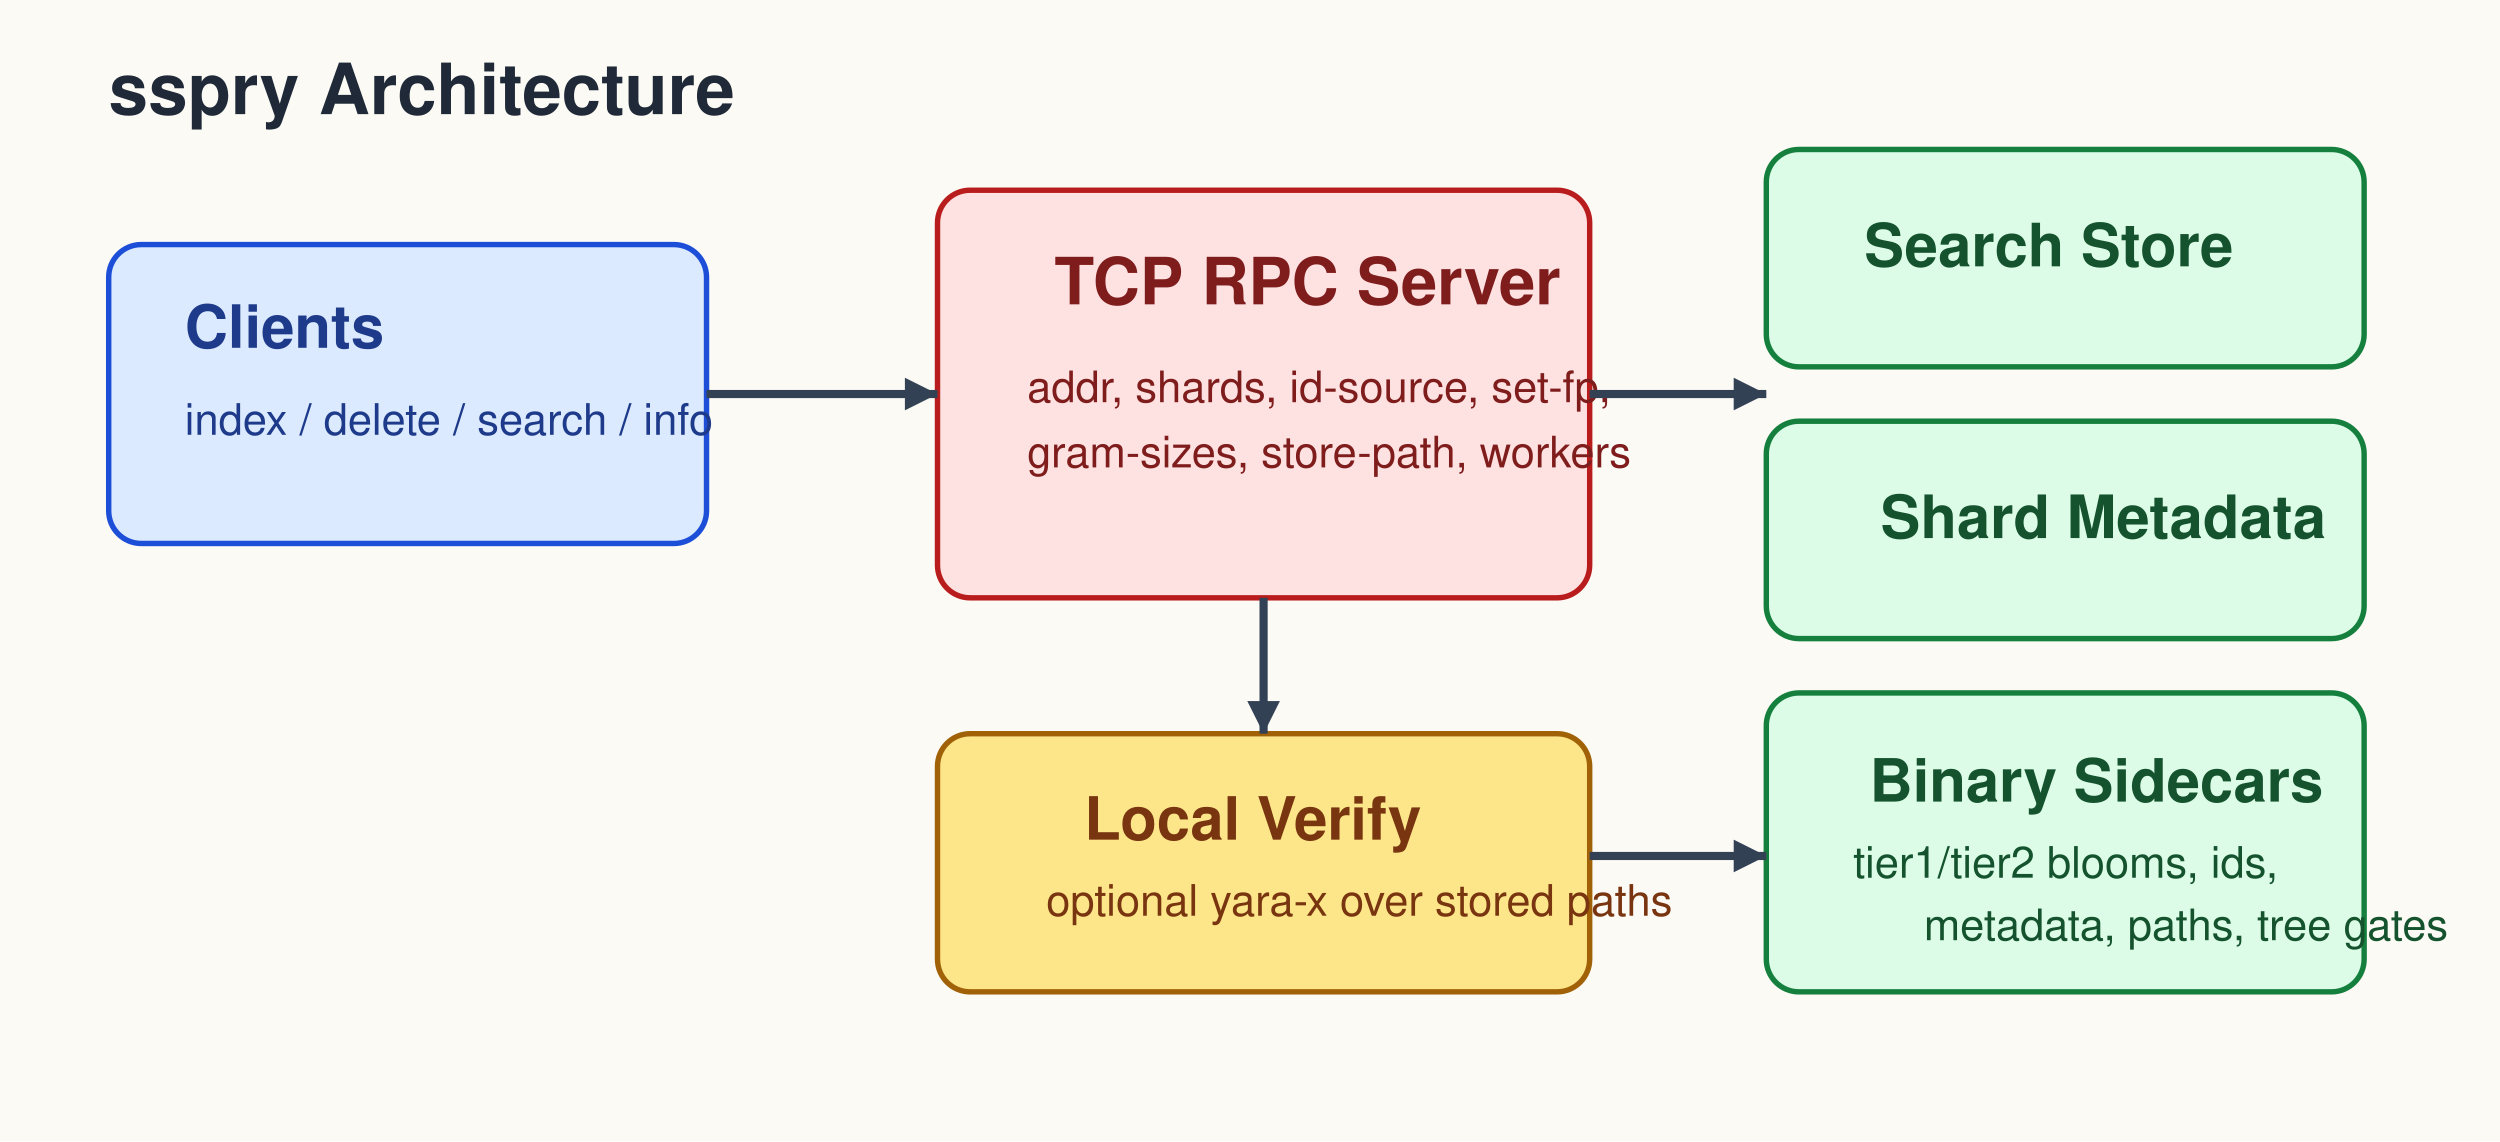
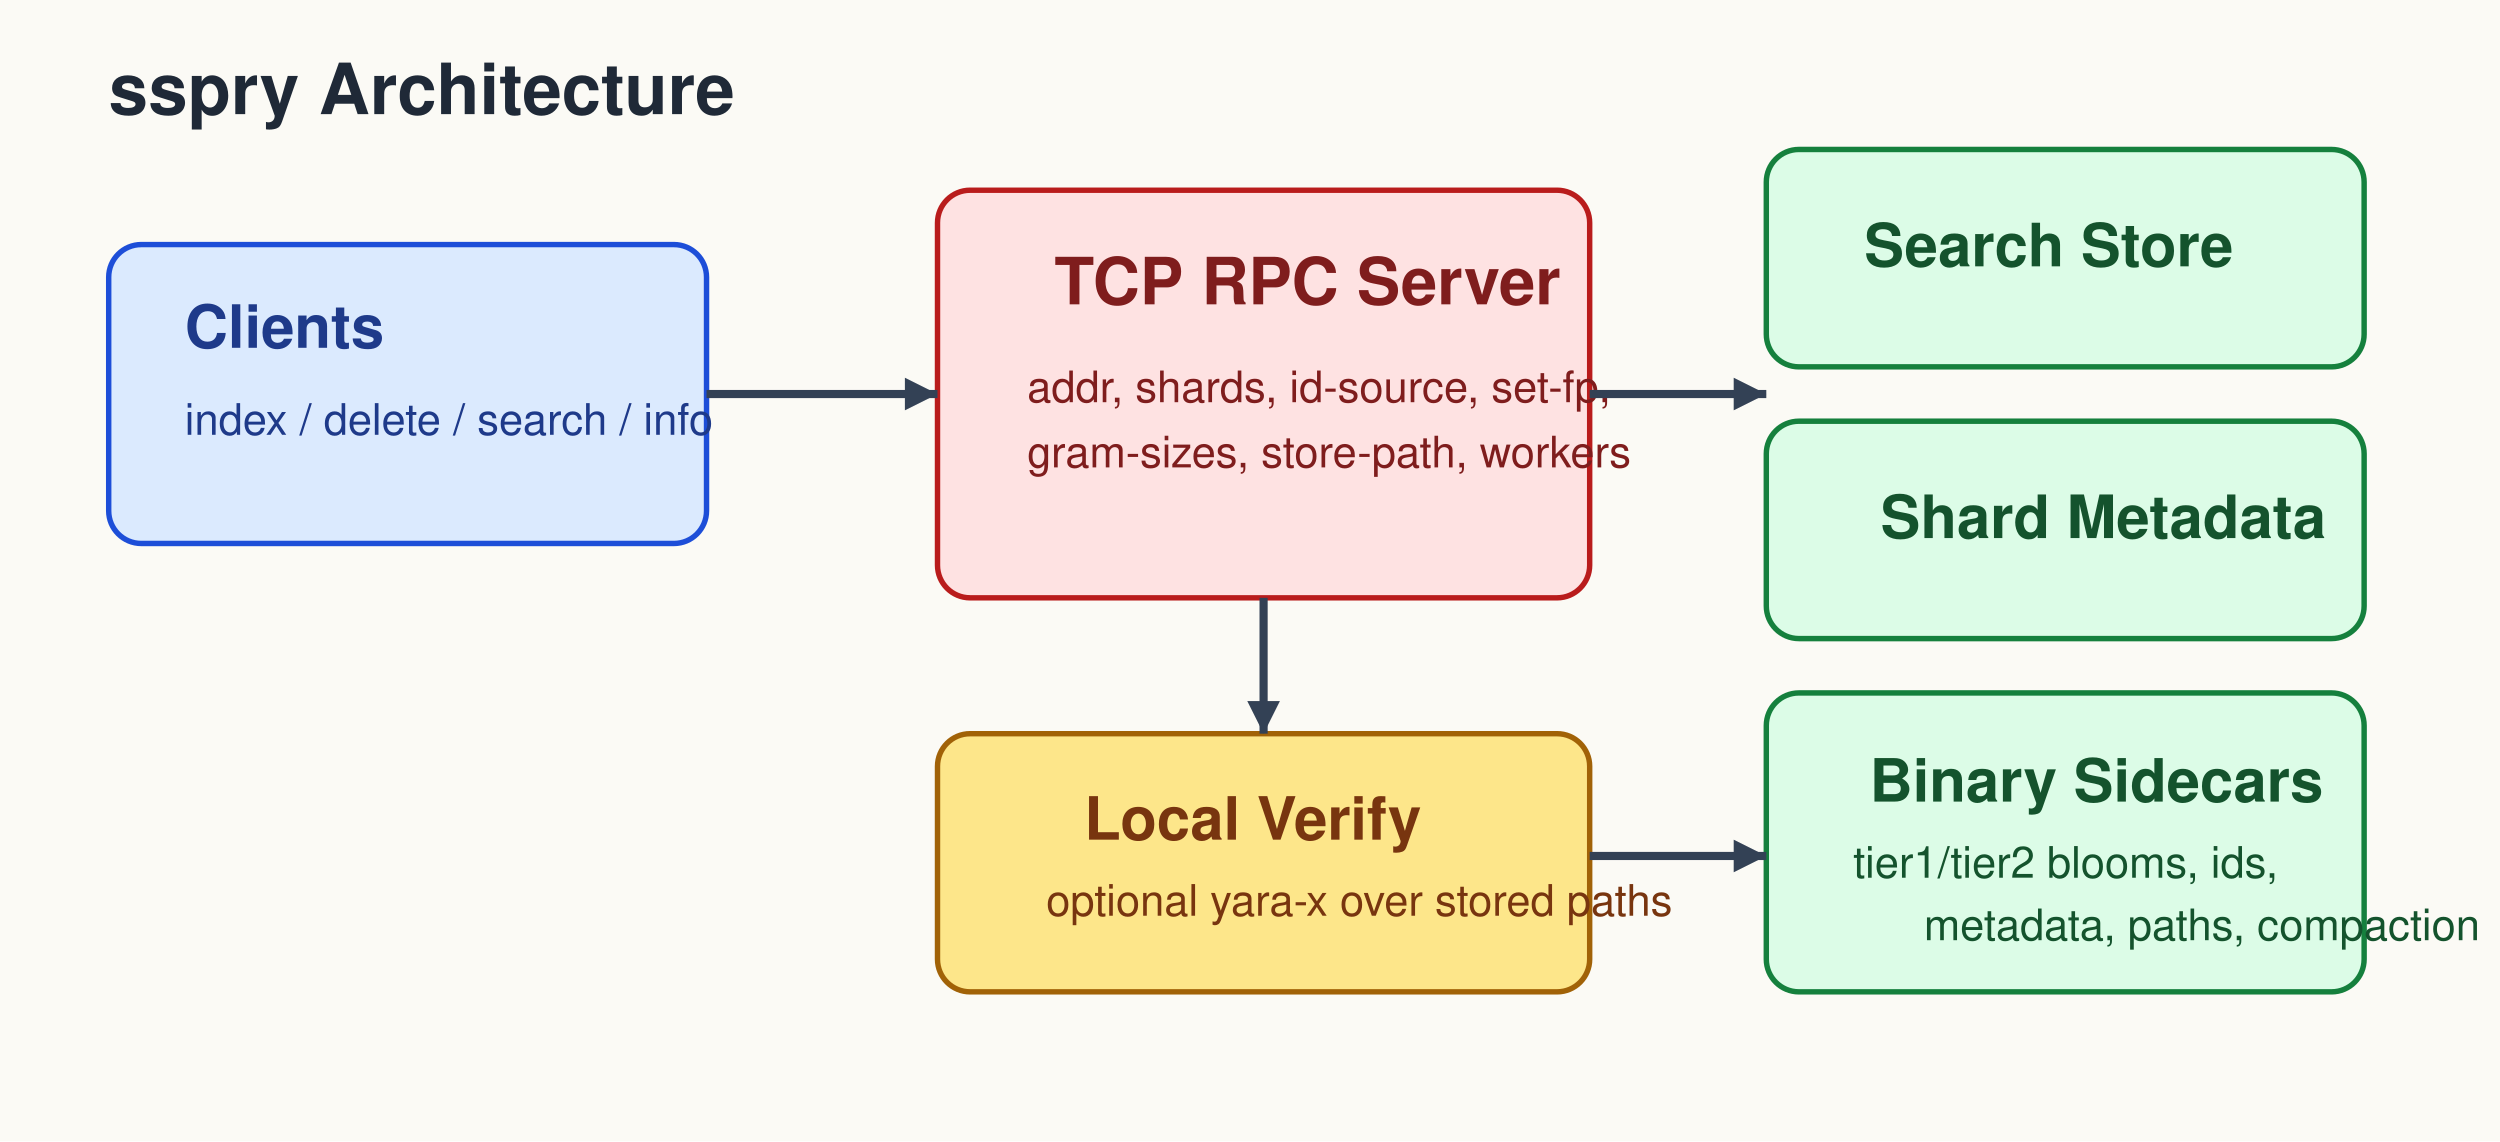
<svg xmlns="http://www.w3.org/2000/svg" width="920" height="420" viewBox="0 0 920 420">
  <rect width="920" height="420" fill="#fbfaf5" />
  <text x="40" y="42" font-family="Helvetica, Arial, sans-serif" font-size="26" font-weight="700" fill="#1f2937">sspry Architecture</text>
  <rect x="40" y="90" width="220" height="110" rx="12" fill="#dbeafe" stroke="#1d4ed8" stroke-width="2" />
  <text x="68" y="128" font-family="Helvetica, Arial, sans-serif" font-size="22" font-weight="700" fill="#1e3a8a">Clients</text>
  <text x="68" y="160" font-family="Helvetica, Arial, sans-serif" font-size="16" fill="#1e3a8a">index / delete / search / info</text>
  <rect x="345" y="70" width="240" height="150" rx="12" fill="#fee2e2" stroke="#b91c1c" stroke-width="2" />
  <text x="388" y="112" font-family="Helvetica, Arial, sans-serif" font-size="24" font-weight="700" fill="#7f1d1d">TCP RPC Server</text>
  <text x="378" y="148" font-family="Helvetica, Arial, sans-serif" font-size="16" fill="#7f1d1d">addr, shards, id-source, set-fp,</text>
  <text x="378" y="172" font-family="Helvetica, Arial, sans-serif" font-size="16" fill="#7f1d1d">gram-sizes, store-path, workers</text>
  <rect x="650" y="55" width="220" height="80" rx="12" fill="#dcfce7" stroke="#15803d" stroke-width="2" />
  <text x="686" y="98" font-family="Helvetica, Arial, sans-serif" font-size="22" font-weight="700" fill="#14532d">Search Store</text>
  <rect x="650" y="155" width="220" height="80" rx="12" fill="#dcfce7" stroke="#15803d" stroke-width="2" />
  <text x="692" y="198" font-family="Helvetica, Arial, sans-serif" font-size="22" font-weight="700" fill="#14532d">Shard Metadata</text>
  <rect x="650" y="255" width="220" height="110" rx="12" fill="#dcfce7" stroke="#15803d" stroke-width="2" />
  <text x="688" y="295" font-family="Helvetica, Arial, sans-serif" font-size="22" font-weight="700" fill="#14532d">Binary Sidecars</text>
  <text x="682" y="323" font-family="Helvetica, Arial, sans-serif" font-size="16" fill="#14532d">tier1/tier2 blooms, ids,</text>
-   <text x="708" y="346" font-family="Helvetica, Arial, sans-serif" font-size="16" fill="#14532d">metadata, paths, tree gates</text>
+   <text x="708" y="346" font-family="Helvetica, Arial, sans-serif" font-size="16" fill="#14532d">metadata, paths, compaction</text>
  <rect x="345" y="270" width="240" height="95" rx="12" fill="#fde68a" stroke="#a16207" stroke-width="2" />
  <text x="399" y="309" font-family="Helvetica, Arial, sans-serif" font-size="22" font-weight="700" fill="#78350f">Local Verify</text>
  <text x="385" y="337" font-family="Helvetica, Arial, sans-serif" font-size="16" fill="#78350f">optional yara-x over stored paths</text>
  <path d="M260 145 H345" stroke="#334155" stroke-width="3" fill="none" />
  <polygon points="345,145 333,139 333,151" fill="#334155" />
  <path d="M585 145 H650" stroke="#334155" stroke-width="3" fill="none" />
  <polygon points="650,145 638,139 638,151" fill="#334155" />
  <path d="M585 315 H650" stroke="#334155" stroke-width="3" fill="none" />
  <polygon points="650,315 638,309 638,321" fill="#334155" />
  <path d="M465 220 V270" stroke="#334155" stroke-width="3" fill="none" />
  <polygon points="465,270 459,258 471,258" fill="#334155" />
</svg>
